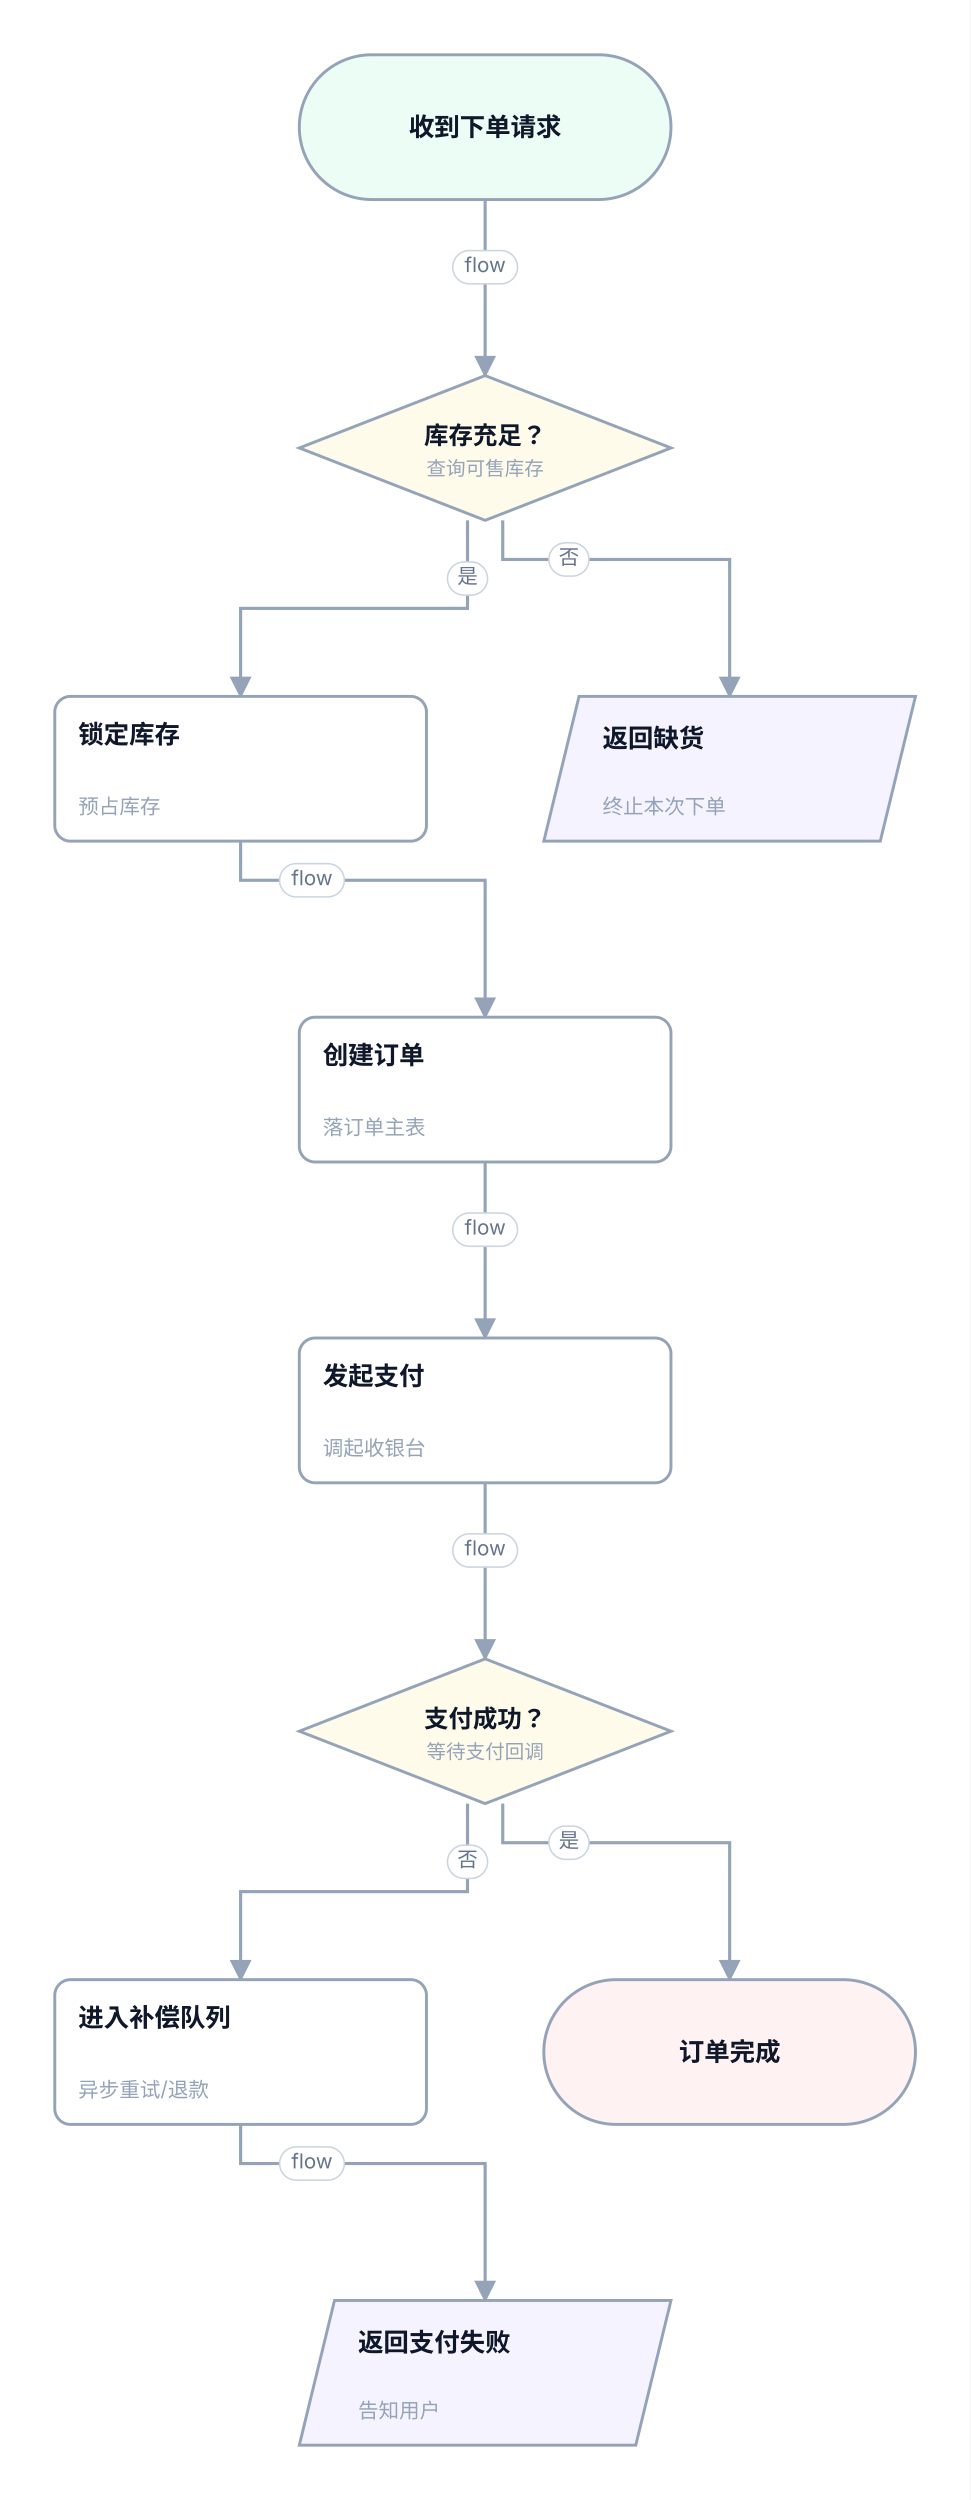
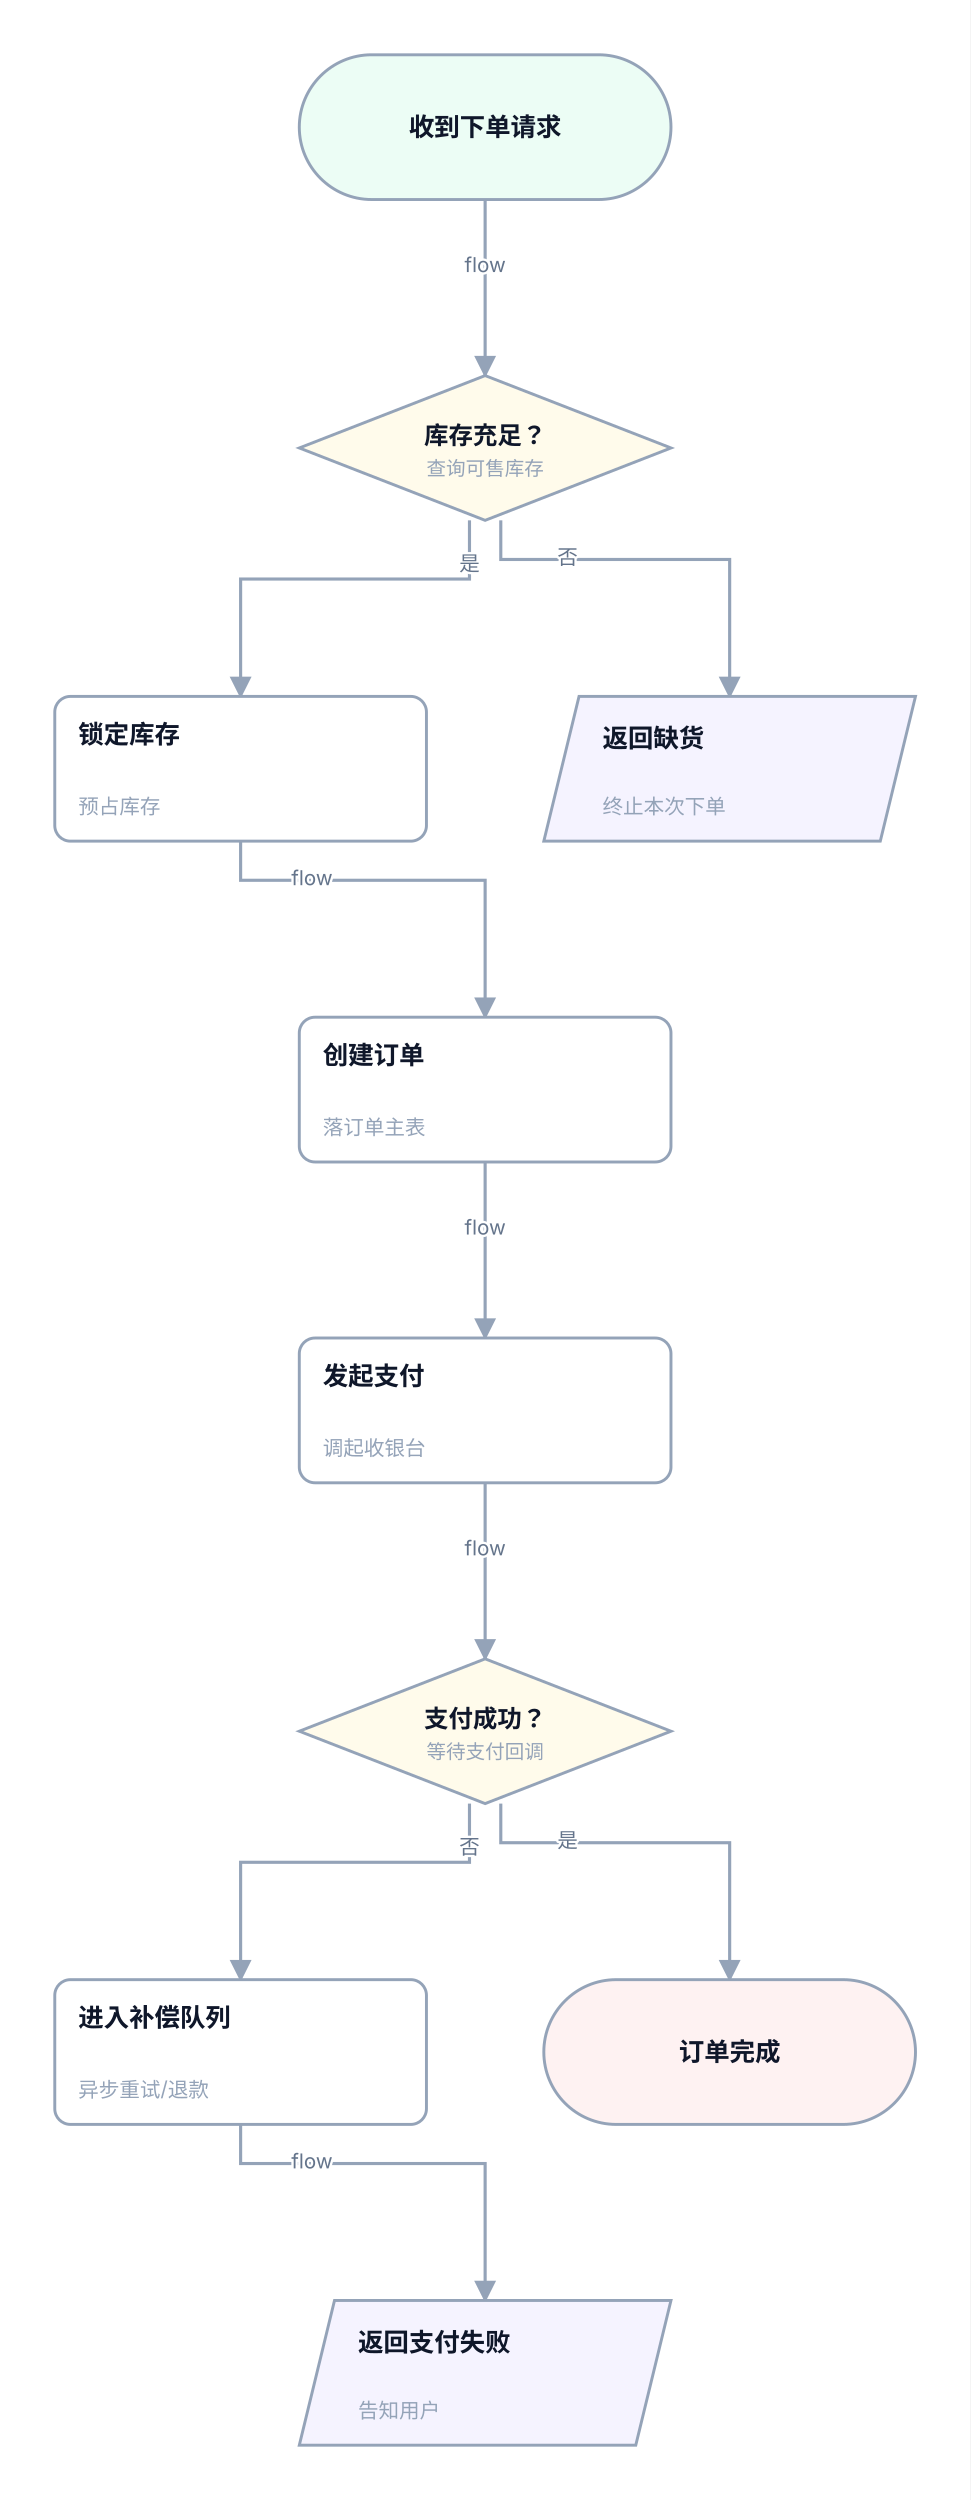
<svg xmlns="http://www.w3.org/2000/svg" width="496" height="1278" viewBox="0 0 496 1278" role="img" aria-labelledby="cvn-title cvn-desc" font-family="-apple-system, BlinkMacSystemFont, 'Segoe UI', 'PingFang SC', 'Microsoft YaHei', sans-serif">
  <defs>
    <marker id="cvn-arrow" viewBox="0 0 10 10" refX="9" refY="5" markerWidth="7" markerHeight="7" orient="auto-start-reverse">
      <path d="M0,0 L10,5 L0,10 z" fill="#94a3b8" />
    </marker>
  </defs>
  <rect x="0" y="0" width="496" height="1278" fill="#ffffff" />
  <g class="edge" data-id="r.start-check">
    <path d="M248 102 L248 122 L248 172 L248 192" fill="none" stroke="transparent" stroke-width="10" pointer-events="stroke" />
    <path d="M248 102 L248 122 L248 172 L248 192" fill="none" stroke="#94a3b8" stroke-width="1.6" marker-end="url(#cvn-arrow)" />
  </g>
  <g class="edge" data-id="r.check-reserve">
-     <path d="M239 266 L239 286 L239 311 L123 311 L123 336 L123 356" fill="none" stroke="transparent" stroke-width="10" pointer-events="stroke" />
-     <path d="M239 266 L239 286 L239 311 L123 311 L123 336 L123 356" fill="none" stroke="#94a3b8" stroke-width="1.6" marker-end="url(#cvn-arrow)" />
+     <path d="M240 266 L240 286 L240 296 L123 296 L123 336 L123 356" fill="none" stroke="transparent" stroke-width="10" pointer-events="stroke" />
+     <path d="M240 266 L240 286 L240 296 L123 296 L123 336 L123 356" fill="none" stroke="#94a3b8" stroke-width="1.6" marker-end="url(#cvn-arrow)" />
  </g>
  <g class="edge" data-id="r.check-reject">
-     <path d="M257 266 L257 286 L373 286 L373 336 L373 356" fill="none" stroke="transparent" stroke-width="10" pointer-events="stroke" />
-     <path d="M257 266 L257 286 L373 286 L373 336 L373 356" fill="none" stroke="#94a3b8" stroke-width="1.6" marker-end="url(#cvn-arrow)" />
+     <path d="M256 266 L256 286 L373 286 L373 336 L373 356" fill="none" stroke="transparent" stroke-width="10" pointer-events="stroke" />
+     <path d="M256 266 L256 286 L373 286 L373 336 L373 356" fill="none" stroke="#94a3b8" stroke-width="1.6" marker-end="url(#cvn-arrow)" />
  </g>
  <g class="edge" data-id="r.reserve-create">
    <path d="M123 430 L123 450 L248 450 L248 500 L248 520" fill="none" stroke="transparent" stroke-width="10" pointer-events="stroke" />
    <path d="M123 430 L123 450 L248 450 L248 500 L248 520" fill="none" stroke="#94a3b8" stroke-width="1.6" marker-end="url(#cvn-arrow)" />
  </g>
  <g class="edge" data-id="r.create-pay">
    <path d="M248 594 L248 614 L248 664 L248 684" fill="none" stroke="transparent" stroke-width="10" pointer-events="stroke" />
    <path d="M248 594 L248 614 L248 664 L248 684" fill="none" stroke="#94a3b8" stroke-width="1.6" marker-end="url(#cvn-arrow)" />
  </g>
  <g class="edge" data-id="r.pay-paid">
    <path d="M248 758 L248 778 L248 828 L248 848" fill="none" stroke="transparent" stroke-width="10" pointer-events="stroke" />
    <path d="M248 758 L248 778 L248 828 L248 848" fill="none" stroke="#94a3b8" stroke-width="1.6" marker-end="url(#cvn-arrow)" />
  </g>
  <g class="edge" data-id="r.paid-done">
-     <path d="M257 922 L257 942 L373 942 L373 992 L373 1012" fill="none" stroke="transparent" stroke-width="10" pointer-events="stroke" />
-     <path d="M257 922 L257 942 L373 942 L373 992 L373 1012" fill="none" stroke="#94a3b8" stroke-width="1.6" marker-end="url(#cvn-arrow)" />
+     <path d="M256 922 L256 942 L373 942 L373 992 L373 1012" fill="none" stroke="transparent" stroke-width="10" pointer-events="stroke" />
+     <path d="M256 922 L256 942 L373 942 L373 992 L373 1012" fill="none" stroke="#94a3b8" stroke-width="1.6" marker-end="url(#cvn-arrow)" />
  </g>
  <g class="edge" data-id="r.paid-retry">
-     <path d="M239 922 L239 942 L239 967 L123 967 L123 992 L123 1012" fill="none" stroke="transparent" stroke-width="10" pointer-events="stroke" />
-     <path d="M239 922 L239 942 L239 967 L123 967 L123 992 L123 1012" fill="none" stroke="#94a3b8" stroke-width="1.6" marker-end="url(#cvn-arrow)" />
+     <path d="M240 922 L240 942 L240 952 L123 952 L123 992 L123 1012" fill="none" stroke="transparent" stroke-width="10" pointer-events="stroke" />
+     <path d="M240 922 L240 942 L240 952 L123 952 L123 992 L123 1012" fill="none" stroke="#94a3b8" stroke-width="1.6" marker-end="url(#cvn-arrow)" />
  </g>
  <g class="edge" data-id="r.retry-fail">
    <path d="M123 1086 L123 1106 L248 1106 L248 1156 L248 1176" fill="none" stroke="transparent" stroke-width="10" pointer-events="stroke" />
    <path d="M123 1086 L123 1106 L248 1106 L248 1156 L248 1176" fill="none" stroke="#94a3b8" stroke-width="1.6" marker-end="url(#cvn-arrow)" />
  </g>
-   <rect class="edge-label-bg" x="231.45" y="128.09" width="33.1" height="17" rx="8.5" fill="#ffffff" stroke="#cbd5e1" stroke-width="0.8" />
-   <text class="edge-label" x="248" y="139.09" text-anchor="middle" font-size="10.5" fill="#64748b">flow</text>
-   <rect class="edge-label-bg" x="228.75" y="287.25" width="20.5" height="17" rx="8.5" fill="#ffffff" stroke="#cbd5e1" stroke-width="0.8" />
-   <text class="edge-label" x="239" y="298.25" text-anchor="middle" font-size="10.5" fill="#64748b">是</text>
-   <rect class="edge-label-bg" x="280.6" y="277.5" width="20.5" height="17" rx="8.5" fill="#ffffff" stroke="#cbd5e1" stroke-width="0.8" />
-   <text class="edge-label" x="290.85" y="288.5" text-anchor="middle" font-size="10.5" fill="#64748b">否</text>
-   <rect class="edge-label-bg" x="142.92" y="441.5" width="33.1" height="17" rx="8.5" fill="#ffffff" stroke="#cbd5e1" stroke-width="0.8" />
-   <text class="edge-label" x="159.47" y="452.5" text-anchor="middle" font-size="10.5" fill="#64748b">flow</text>
-   <rect class="edge-label-bg" x="231.45" y="620.09" width="33.1" height="17" rx="8.5" fill="#ffffff" stroke="#cbd5e1" stroke-width="0.8" />
-   <text class="edge-label" x="248" y="631.09" text-anchor="middle" font-size="10.5" fill="#64748b">flow</text>
-   <rect class="edge-label-bg" x="231.45" y="784.09" width="33.1" height="17" rx="8.5" fill="#ffffff" stroke="#cbd5e1" stroke-width="0.8" />
-   <text class="edge-label" x="248" y="795.09" text-anchor="middle" font-size="10.5" fill="#64748b">flow</text>
-   <rect class="edge-label-bg" x="280.6" y="933.5" width="20.5" height="17" rx="8.5" fill="#ffffff" stroke="#cbd5e1" stroke-width="0.8" />
-   <text class="edge-label" x="290.85" y="944.5" text-anchor="middle" font-size="10.5" fill="#64748b">是</text>
-   <rect class="edge-label-bg" x="228.75" y="943.25" width="20.5" height="17" rx="8.5" fill="#ffffff" stroke="#cbd5e1" stroke-width="0.8" />
-   <text class="edge-label" x="239" y="954.25" text-anchor="middle" font-size="10.5" fill="#64748b">否</text>
-   <rect class="edge-label-bg" x="142.92" y="1097.5" width="33.1" height="17" rx="8.5" fill="#ffffff" stroke="#cbd5e1" stroke-width="0.8" />
-   <text class="edge-label" x="159.47" y="1108.5" text-anchor="middle" font-size="10.5" fill="#64748b">flow</text>
+   <text class="edge-label" x="248" y="139.09" text-anchor="middle" font-size="10.5" fill="#64748b" stroke="#ffffff" stroke-width="2.4" stroke-linejoin="round" paint-order="stroke">flow</text>
+   <text class="edge-label" x="240" y="291.81" text-anchor="middle" font-size="10.5" fill="#64748b" stroke="#ffffff" stroke-width="2.4" stroke-linejoin="round" paint-order="stroke">是</text>
+   <text class="edge-label" x="290.14" y="288.5" text-anchor="middle" font-size="10.5" fill="#64748b" stroke="#ffffff" stroke-width="2.4" stroke-linejoin="round" paint-order="stroke">否</text>
+   <text class="edge-label" x="159.47" y="452.5" text-anchor="middle" font-size="10.5" fill="#64748b" stroke="#ffffff" stroke-width="2.4" stroke-linejoin="round" paint-order="stroke">flow</text>
+   <text class="edge-label" x="248" y="631.09" text-anchor="middle" font-size="10.5" fill="#64748b" stroke="#ffffff" stroke-width="2.4" stroke-linejoin="round" paint-order="stroke">flow</text>
+   <text class="edge-label" x="248" y="795.09" text-anchor="middle" font-size="10.5" fill="#64748b" stroke="#ffffff" stroke-width="2.4" stroke-linejoin="round" paint-order="stroke">flow</text>
+   <text class="edge-label" x="290.14" y="944.5" text-anchor="middle" font-size="10.5" fill="#64748b" stroke="#ffffff" stroke-width="2.4" stroke-linejoin="round" paint-order="stroke">是</text>
+   <text class="edge-label" x="240" y="947.81" text-anchor="middle" font-size="10.5" fill="#64748b" stroke="#ffffff" stroke-width="2.4" stroke-linejoin="round" paint-order="stroke">否</text>
+   <text class="edge-label" x="159.47" y="1108.5" text-anchor="middle" font-size="10.5" fill="#64748b" stroke="#ffffff" stroke-width="2.4" stroke-linejoin="round" paint-order="stroke">flow</text>
  <g class="node kind-start" data-id="e.start">
    <rect x="153" y="28" width="190" height="74" rx="37" fill="#ecfdf5" stroke="#94a3b8" stroke-width="1.5" />
    <text x="248" y="69.5" text-anchor="middle" font-size="13" font-weight="650" fill="#0f172a">收到下单请求</text>
  </g>
  <g class="node kind-decision" data-id="e.check-stock">
    <polygon points="248,192 343,229 248,266 153,229" fill="#fffbeb" stroke="#94a3b8" stroke-width="1.5" />
    <text x="248" y="227" text-anchor="middle" font-size="12.5" font-weight="650" fill="#0f172a">库存充足？</text>
    <text x="248" y="243" text-anchor="middle" font-size="10" fill="#94a3b8">查询可售库存</text>
  </g>
  <g class="node kind-process" data-id="e.reserve">
    <rect x="28" y="356" width="190" height="74" rx="8" fill="#ffffff" stroke="#94a3b8" stroke-width="1.5" />
    <text x="40" y="380" font-size="13" font-weight="650" fill="#0f172a">锁定库存</text>
    <text x="40" y="416" font-size="10.5" fill="#94a3b8">预占库存</text>
  </g>
  <g class="node kind-io" data-id="e.reject">
    <polygon points="296,356 468,356 450,430 278,430" fill="#f5f3ff" stroke="#94a3b8" stroke-width="1.5" />
    <text x="308" y="382" font-size="13" font-weight="650" fill="#0f172a">返回缺货</text>
    <text x="308" y="416" font-size="10.5" fill="#94a3b8">终止本次下单</text>
  </g>
  <g class="node kind-process" data-id="e.create">
    <rect x="153" y="520" width="190" height="74" rx="8" fill="#ffffff" stroke="#94a3b8" stroke-width="1.5" />
    <text x="165" y="544" font-size="13" font-weight="650" fill="#0f172a">创建订单</text>
    <text x="165" y="580" font-size="10.5" fill="#94a3b8">落订单主表</text>
  </g>
  <g class="node kind-process" data-id="e.pay">
    <rect x="153" y="684" width="190" height="74" rx="8" fill="#ffffff" stroke="#94a3b8" stroke-width="1.5" />
    <text x="165" y="708" font-size="13" font-weight="650" fill="#0f172a">发起支付</text>
    <text x="165" y="744" font-size="10.5" fill="#94a3b8">调起收银台</text>
  </g>
  <g class="node kind-decision" data-id="e.paid">
    <polygon points="248,848 343,885 248,922 153,885" fill="#fffbeb" stroke="#94a3b8" stroke-width="1.5" />
    <text x="248" y="883" text-anchor="middle" font-size="12.5" font-weight="650" fill="#0f172a">支付成功？</text>
    <text x="248" y="899" text-anchor="middle" font-size="10" fill="#94a3b8">等待支付回调</text>
  </g>
  <g class="node kind-process" data-id="e.retry">
    <rect x="28" y="1012" width="190" height="74" rx="8" fill="#ffffff" stroke="#94a3b8" stroke-width="1.5" />
    <text x="40" y="1036" font-size="13" font-weight="650" fill="#0f172a">进入补偿队列</text>
    <text x="40" y="1072" font-size="10.5" fill="#94a3b8">异步重试/退款</text>
  </g>
  <g class="node kind-io" data-id="e.fail">
    <polygon points="171,1176 343,1176 325,1250 153,1250" fill="#f5f3ff" stroke="#94a3b8" stroke-width="1.5" />
    <text x="183" y="1202" font-size="13" font-weight="650" fill="#0f172a">返回支付失败</text>
    <text x="183" y="1236" font-size="10.5" fill="#94a3b8">告知用户</text>
  </g>
  <g class="node kind-end" data-id="e.done">
    <rect x="278" y="1012" width="190" height="74" rx="37" fill="#fef2f2" stroke="#94a3b8" stroke-width="1.5" />
    <text x="373" y="1053.5" text-anchor="middle" font-size="13" font-weight="650" fill="#0f172a">订单完成</text>
  </g>
</svg>
